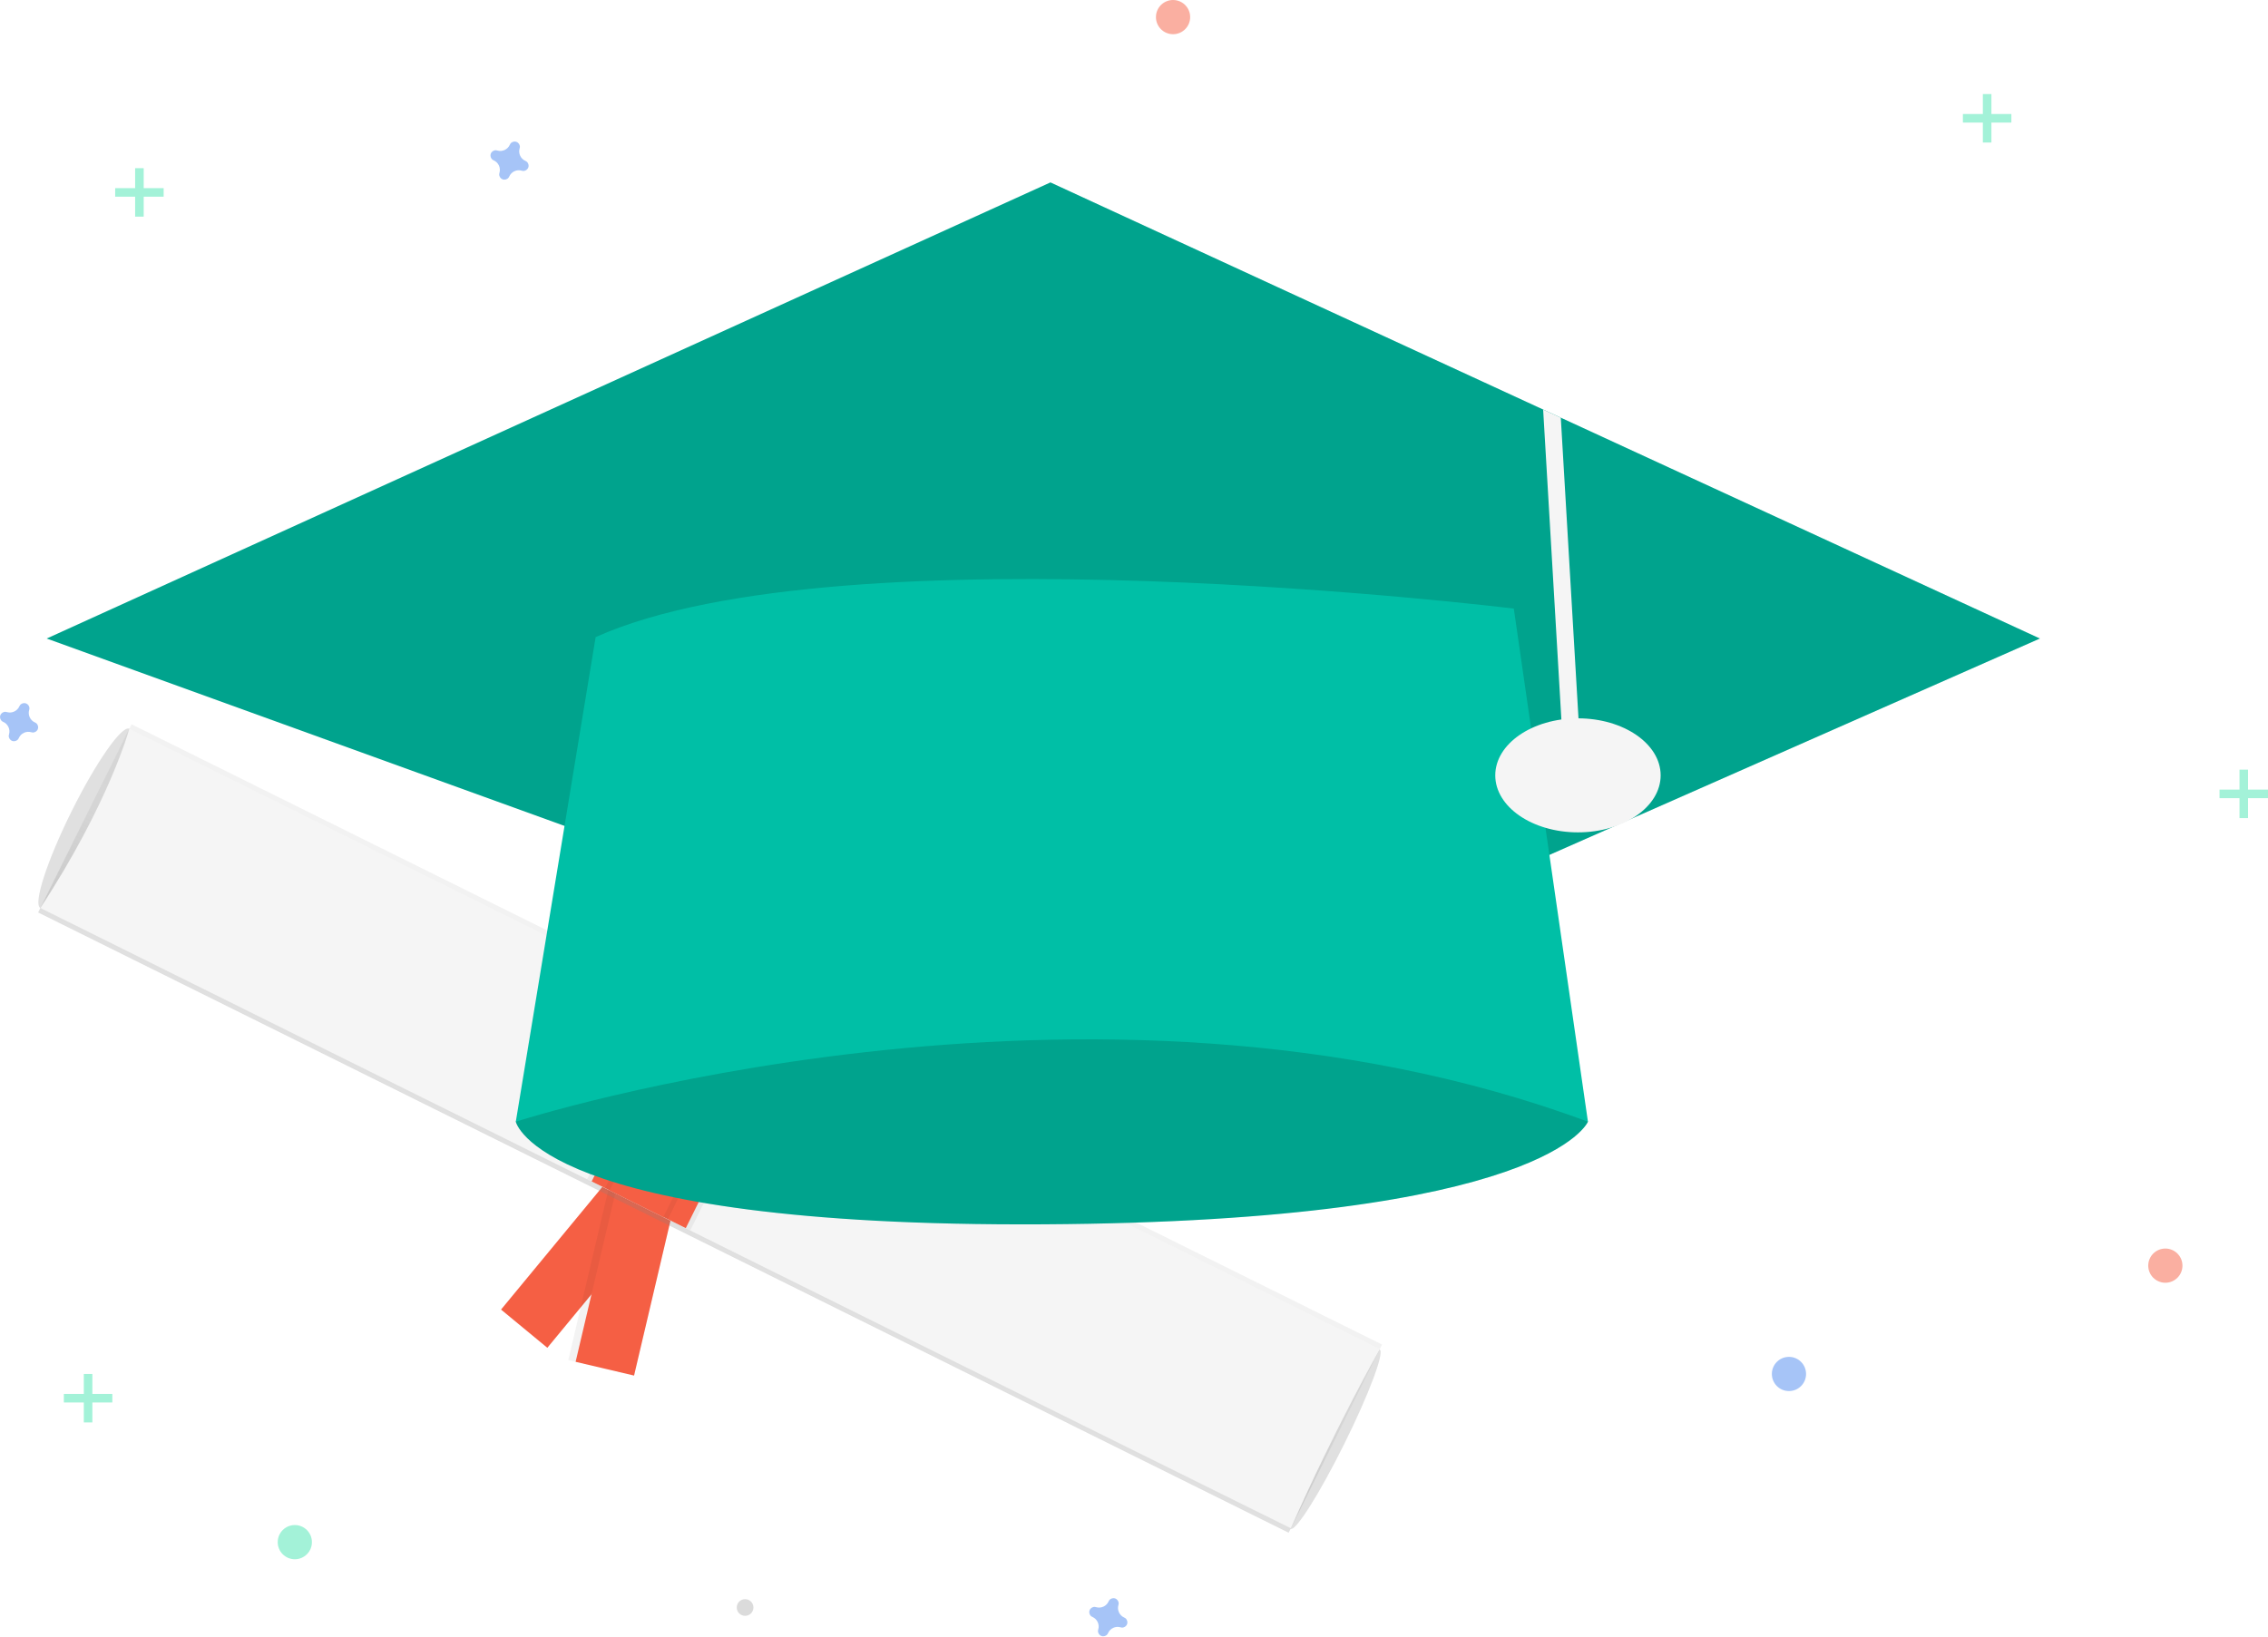
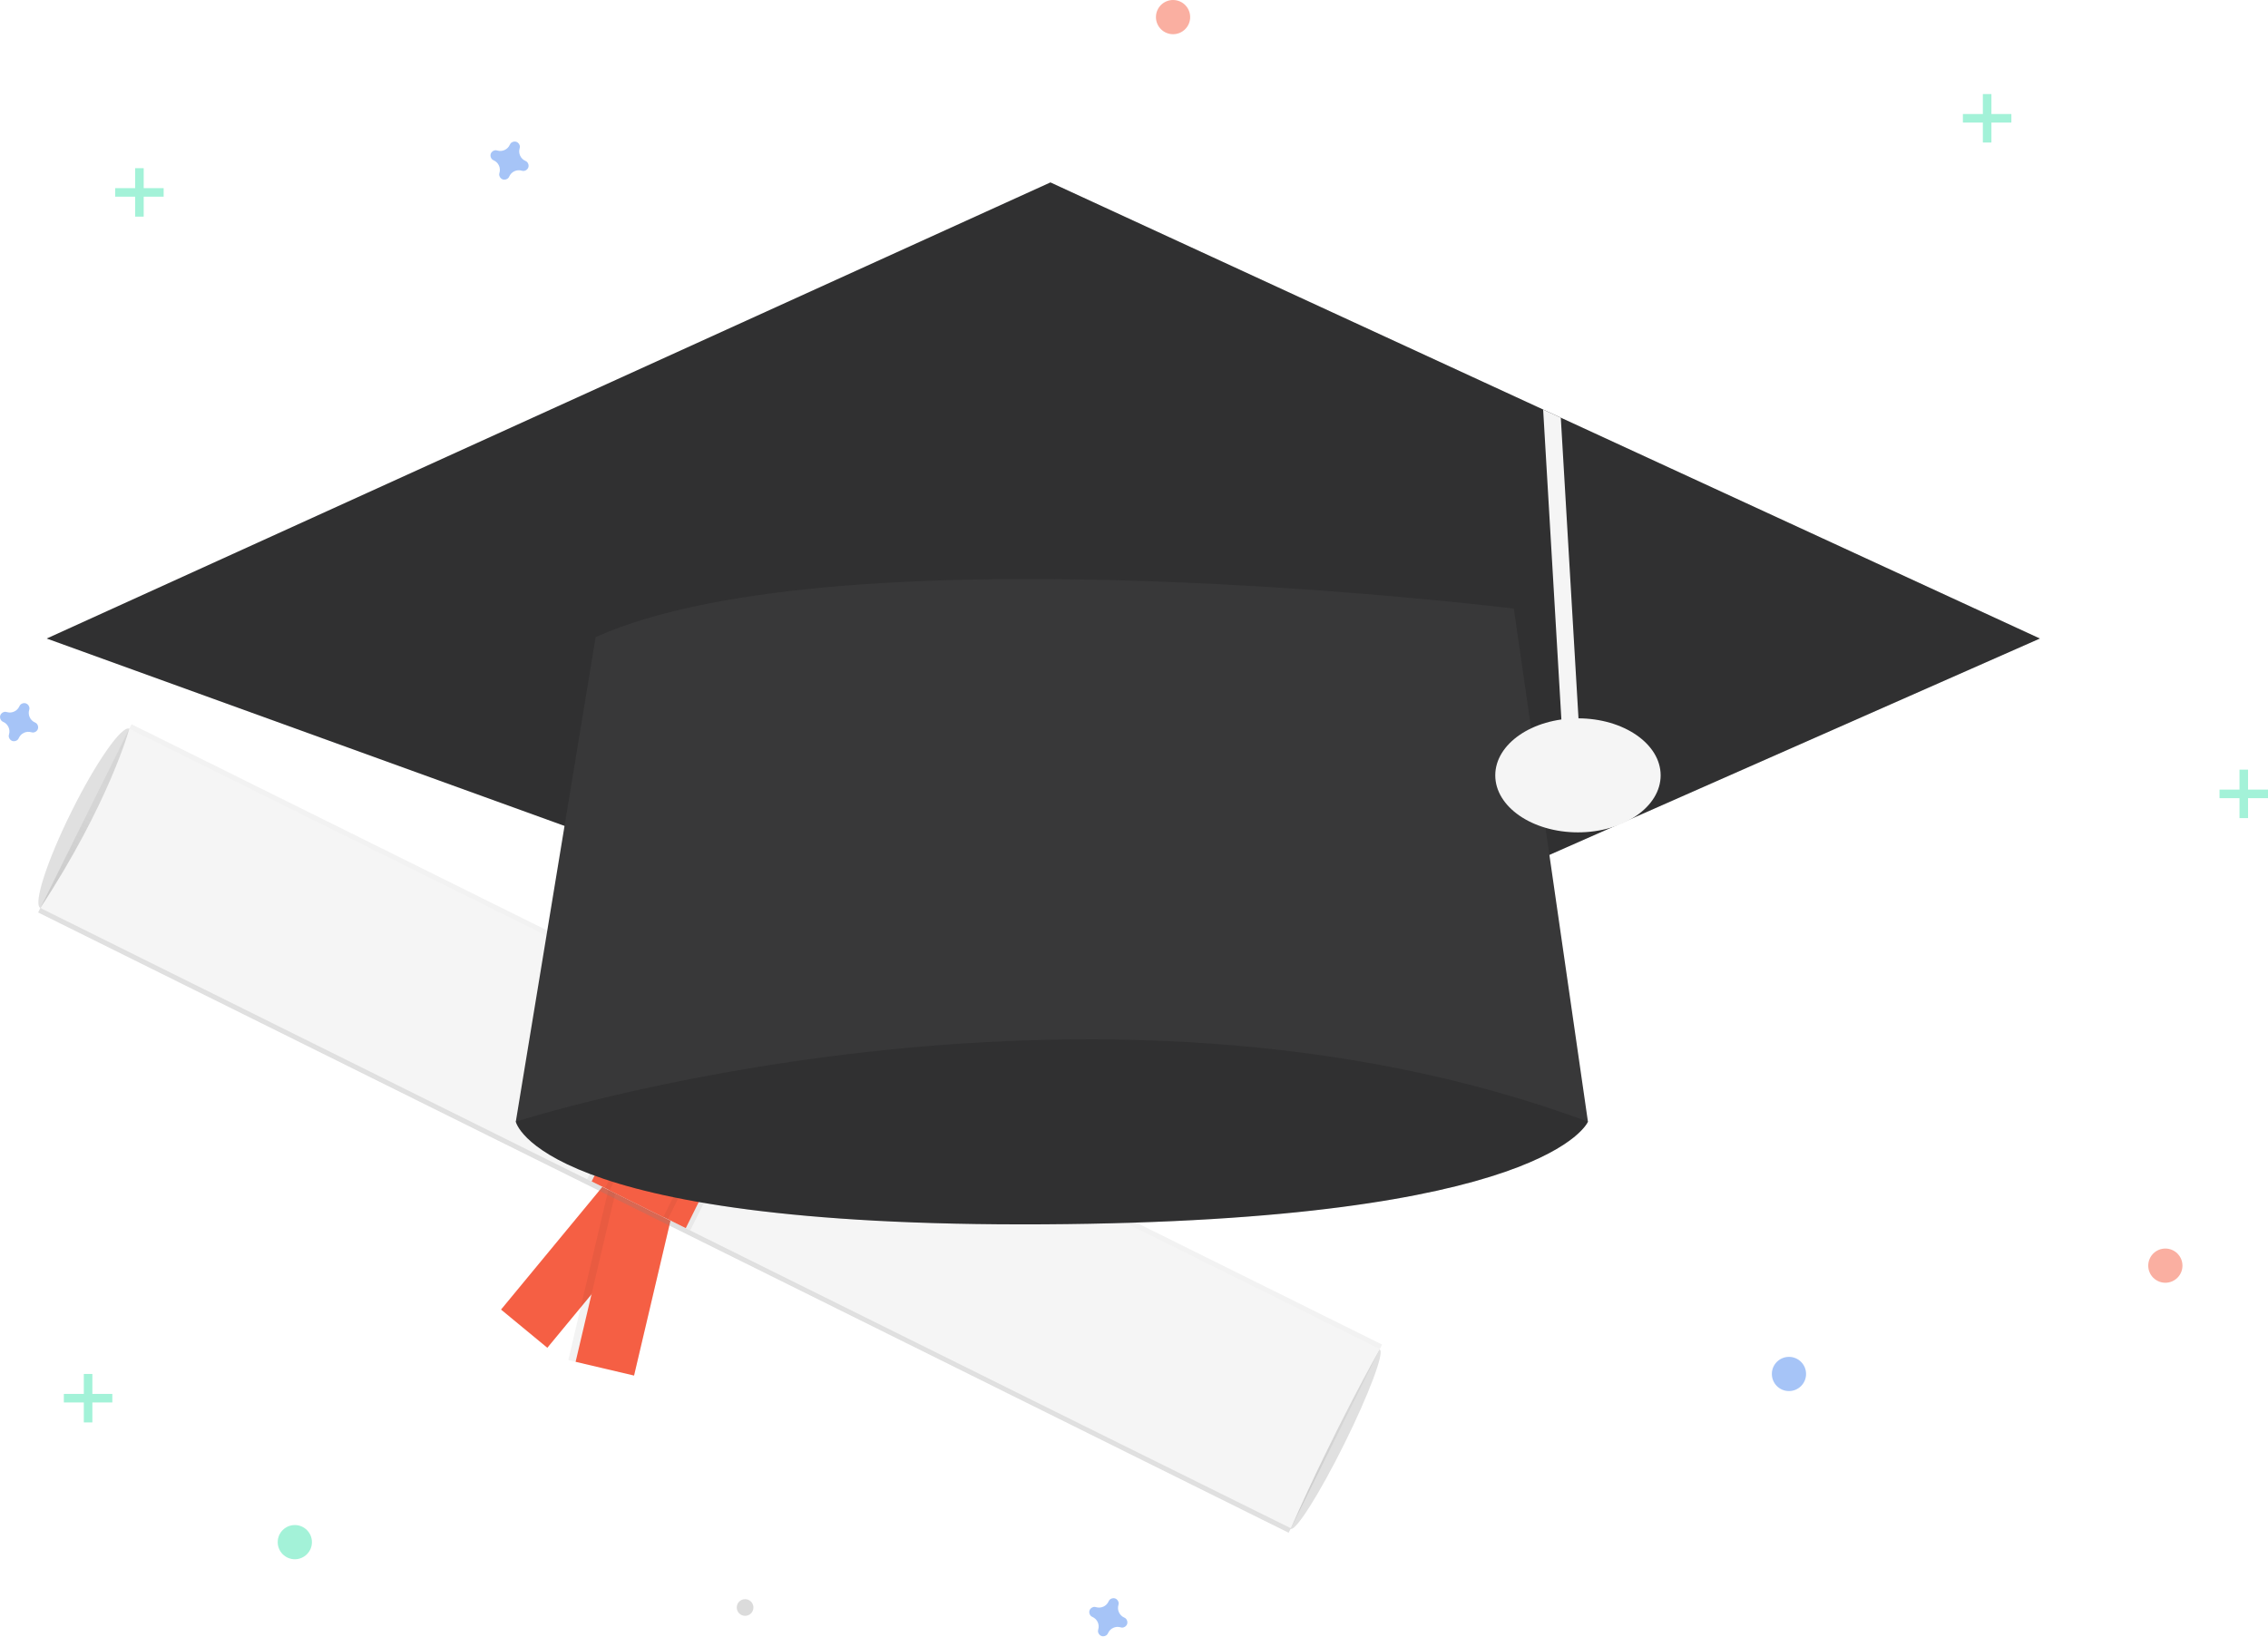
<svg xmlns="http://www.w3.org/2000/svg" id="eb113788-f1f1-4c1f-be62-f1d0ea2e1eb6" data-name="Layer 1" width="795.394" height="574.038" viewBox="0 0 795.394 574.038">
  <defs>
    <linearGradient id="b2a81085-935f-40be-bb27-75940df8c338" x1="-450.79" y1="2803.047" x2="-450.79" y2="2729.348" gradientTransform="translate(3217.533 1009.658) rotate(90)" gradientUnits="userSpaceOnUse">
      <stop offset="0" stop-color="gray" stop-opacity="0.25" />
      <stop offset="0.535" stop-color="gray" stop-opacity="0.12" />
      <stop offset="1" stop-color="gray" stop-opacity="0.1" />
    </linearGradient>
  </defs>
  <ellipse cx="232.058" cy="450.069" rx="35.095" ry="5.264" transform="translate(-476.5567 294.9237) rotate(-63.61079)" fill="#e0e0e0" />
  <ellipse cx="670.577" cy="667.856" rx="35.095" ry="3.577" transform="translate(-428.0369 808.7355) rotate(-63.61079)" fill="#e0e0e0" />
  <rect x="397.953" y="566.935" width="21.057" height="70.19" transform="translate(274.5207 -285.2623) rotate(39.54732)" fill="#f55f44" />
  <rect x="409.325" y="573.566" width="23.692" height="70.19" transform="translate(489.5496 1134.581) rotate(-166.7689)" opacity="0.05" />
  <rect x="411.926" y="573.868" width="21.057" height="70.19" transform="translate(492.0121 1135.47) rotate(-166.7689)" fill="#f55f44" />
  <rect x="414.486" y="314.082" width="73.699" height="489.572" transform="translate(-452.2022 551.7936) rotate(-63.61079)" fill="url(#b2a81085-935f-40be-bb27-75940df8c338)" />
  <path d="M655.016,699.105c-8.584-4.118-444.844-220.718-438.556-217.598,24.214-36.957,31.197-62.875,31.197-62.875l438.556,217.598S670.811,663.259,655.016,699.105Z" transform="translate(-202.3028 -162.981)" fill="#f5f5f5" />
  <rect x="421.725" y="519.094" width="40.359" height="70.19" transform="translate(90.06389 -301.6438) rotate(26.38921)" opacity="0.05" />
  <rect x="423.48" y="519.094" width="36.849" height="70.19" transform="translate(90.06389 -301.6438) rotate(26.38921)" fill="#f55f44" />
  <rect x="428.835" y="518.704" width="24.566" height="70.19" transform="translate(89.80867 -301.3351) rotate(26.38921)" opacity="0.05" />
  <rect x="430.59" y="518.704" width="21.057" height="70.19" transform="translate(89.80867 -301.3351) rotate(26.38921)" fill="#f55f44" />
  <circle cx="261.306" cy="563.925" r="2.926" fill="#dbdbdb" />
  <g opacity="0.5">
    <rect x="29.394" y="482" width="3" height="17" fill="#47e6b1" />
    <rect x="231.697" y="644.981" width="3" height="17" transform="translate(684.3753 257.3028) rotate(90)" fill="#47e6b1" />
  </g>
  <g opacity="0.5">
    <rect x="785.394" y="270" width="3" height="17" fill="#47e6b1" />
    <rect x="987.697" y="432.981" width="3" height="17" transform="translate(1228.375 -710.6972) rotate(90)" fill="#47e6b1" />
  </g>
  <g opacity="0.5">
    <rect x="47.394" y="59" width="3" height="17" fill="#47e6b1" />
    <rect x="249.697" y="221.981" width="3" height="17" transform="translate(279.3753 -183.6972) rotate(90)" fill="#47e6b1" />
  </g>
  <g opacity="0.5">
    <rect x="695.394" y="33" width="3" height="17" fill="#47e6b1" />
    <rect x="897.697" y="195.981" width="3" height="17" transform="translate(901.3753 -857.6972) rotate(90)" fill="#47e6b1" />
  </g>
  <path d="M214.593,416.437a3.675,3.675,0,0,1-2.047-4.441,1.766,1.766,0,0,0,.08-.408h0a1.843,1.843,0,0,0-3.31-1.221h0a1.766,1.766,0,0,0-.204.362,3.675,3.675,0,0,1-4.441,2.047,1.766,1.766,0,0,0-.408-.08h0a1.843,1.843,0,0,0-1.221,3.31h0a1.766,1.766,0,0,0,.362.204,3.675,3.675,0,0,1,2.047,4.441,1.766,1.766,0,0,0-.08.408h0a1.843,1.843,0,0,0,3.31,1.221h0a1.766,1.766,0,0,0,.204-.362,3.675,3.675,0,0,1,4.441-2.047,1.767,1.767,0,0,0,.408.08h0a1.843,1.843,0,0,0,1.221-3.31h0A1.767,1.767,0,0,0,214.593,416.437Z" transform="translate(-202.3028 -162.981)" fill="#4d8af0" opacity="0.5" />
  <path d="M386.593,219.437a3.675,3.675,0,0,1-2.047-4.441,1.766,1.766,0,0,0,.08-.408h0a1.843,1.843,0,0,0-3.31-1.221h0a1.766,1.766,0,0,0-.204.362,3.675,3.675,0,0,1-4.441,2.047,1.766,1.766,0,0,0-.408-.08h0a1.843,1.843,0,0,0-1.221,3.31h0a1.766,1.766,0,0,0,.362.204,3.675,3.675,0,0,1,2.047,4.441,1.766,1.766,0,0,0-.08.408h0a1.843,1.843,0,0,0,3.31,1.221h0a1.766,1.766,0,0,0,.204-.362,3.675,3.675,0,0,1,4.441-2.047,1.767,1.767,0,0,0,.408.08h0a1.843,1.843,0,0,0,1.221-3.31h0A1.767,1.767,0,0,0,386.593,219.437Z" transform="translate(-202.3028 -162.981)" fill="#4d8af0" opacity="0.5" />
  <path d="M596.593,730.437a3.675,3.675,0,0,1-2.047-4.441,1.766,1.766,0,0,0,.08-.408h0a1.843,1.843,0,0,0-3.31-1.221h0a1.766,1.766,0,0,0-.204.362,3.675,3.675,0,0,1-4.441,2.047,1.766,1.766,0,0,0-.408-.08h0a1.843,1.843,0,0,0-1.221,3.31h0a1.766,1.766,0,0,0,.362.204,3.675,3.675,0,0,1,2.047,4.441,1.766,1.766,0,0,0-.08.408h0a1.843,1.843,0,0,0,3.31,1.221h0a1.766,1.766,0,0,0,.204-.362,3.675,3.675,0,0,1,4.441-2.047,1.767,1.767,0,0,0,.408.08h0a1.843,1.843,0,0,0,1.221-3.31h0A1.767,1.767,0,0,0,596.593,730.437Z" transform="translate(-202.3028 -162.981)" fill="#4d8af0" opacity="0.5" />
  <circle cx="759.394" cy="444" r="6" fill="#f55f44" opacity="0.5" />
  <circle cx="627.394" cy="482" r="6" fill="#4d8af0" opacity="0.5" />
  <circle cx="103.394" cy="541" r="6" fill="#47e6b1" opacity="0.5" />
  <circle cx="411.394" cy="6" r="6" fill="#f55f44" opacity="0.5" />
-   <path d="M407.197,520.481l-24,36s8,37,185,36,191-36,191-36l-33-48-101-69Z" transform="translate(-202.3028 -162.981)" fill="#00bfa6" />
+   <path d="M407.197,520.481l-24,36s8,37,185,36,191-36,191-36l-33-48-101-69Z" transform="translate(-202.3028 -162.981)" fill="#383839" />
  <path d="M407.197,520.481l-24,36s8,37,185,36,191-36,191-36l-33-48-101-69Z" transform="translate(-202.3028 -162.981)" opacity="0.15" />
-   <polygon points="715.394 224 400.394 363 16.394 224 368.394 64 541.184 143.67 547.374 146.53 715.394 224" fill="#00bfa6" />
+   <polygon points="715.394 224 400.394 363 16.394 224 368.394 64 541.184 143.67 547.374 146.53 715.394 224" fill="#383839" />
  <polygon points="715.394 224 400.394 363 16.394 224 368.394 64 541.184 143.67 547.374 146.53 715.394 224" opacity="0.15" />
  <polygon points="553.894 257.32 547.894 257.68 541.184 143.67 547.374 146.53 553.894 257.32" fill="#f5f5f5" />
-   <path d="M411.197,386.481l-28,170s201-65,376,0l-26-180S498.197,347.481,411.197,386.481Z" transform="translate(-202.3028 -162.981)" fill="#00bfa6" />
+   <path d="M411.197,386.481l-28,170s201-65,376,0l-26-180S498.197,347.481,411.197,386.481Z" transform="translate(-202.3028 -162.981)" fill="#383839" />
  <ellipse cx="553.394" cy="272" rx="29" ry="20" fill="#f5f5f5" />
</svg>
